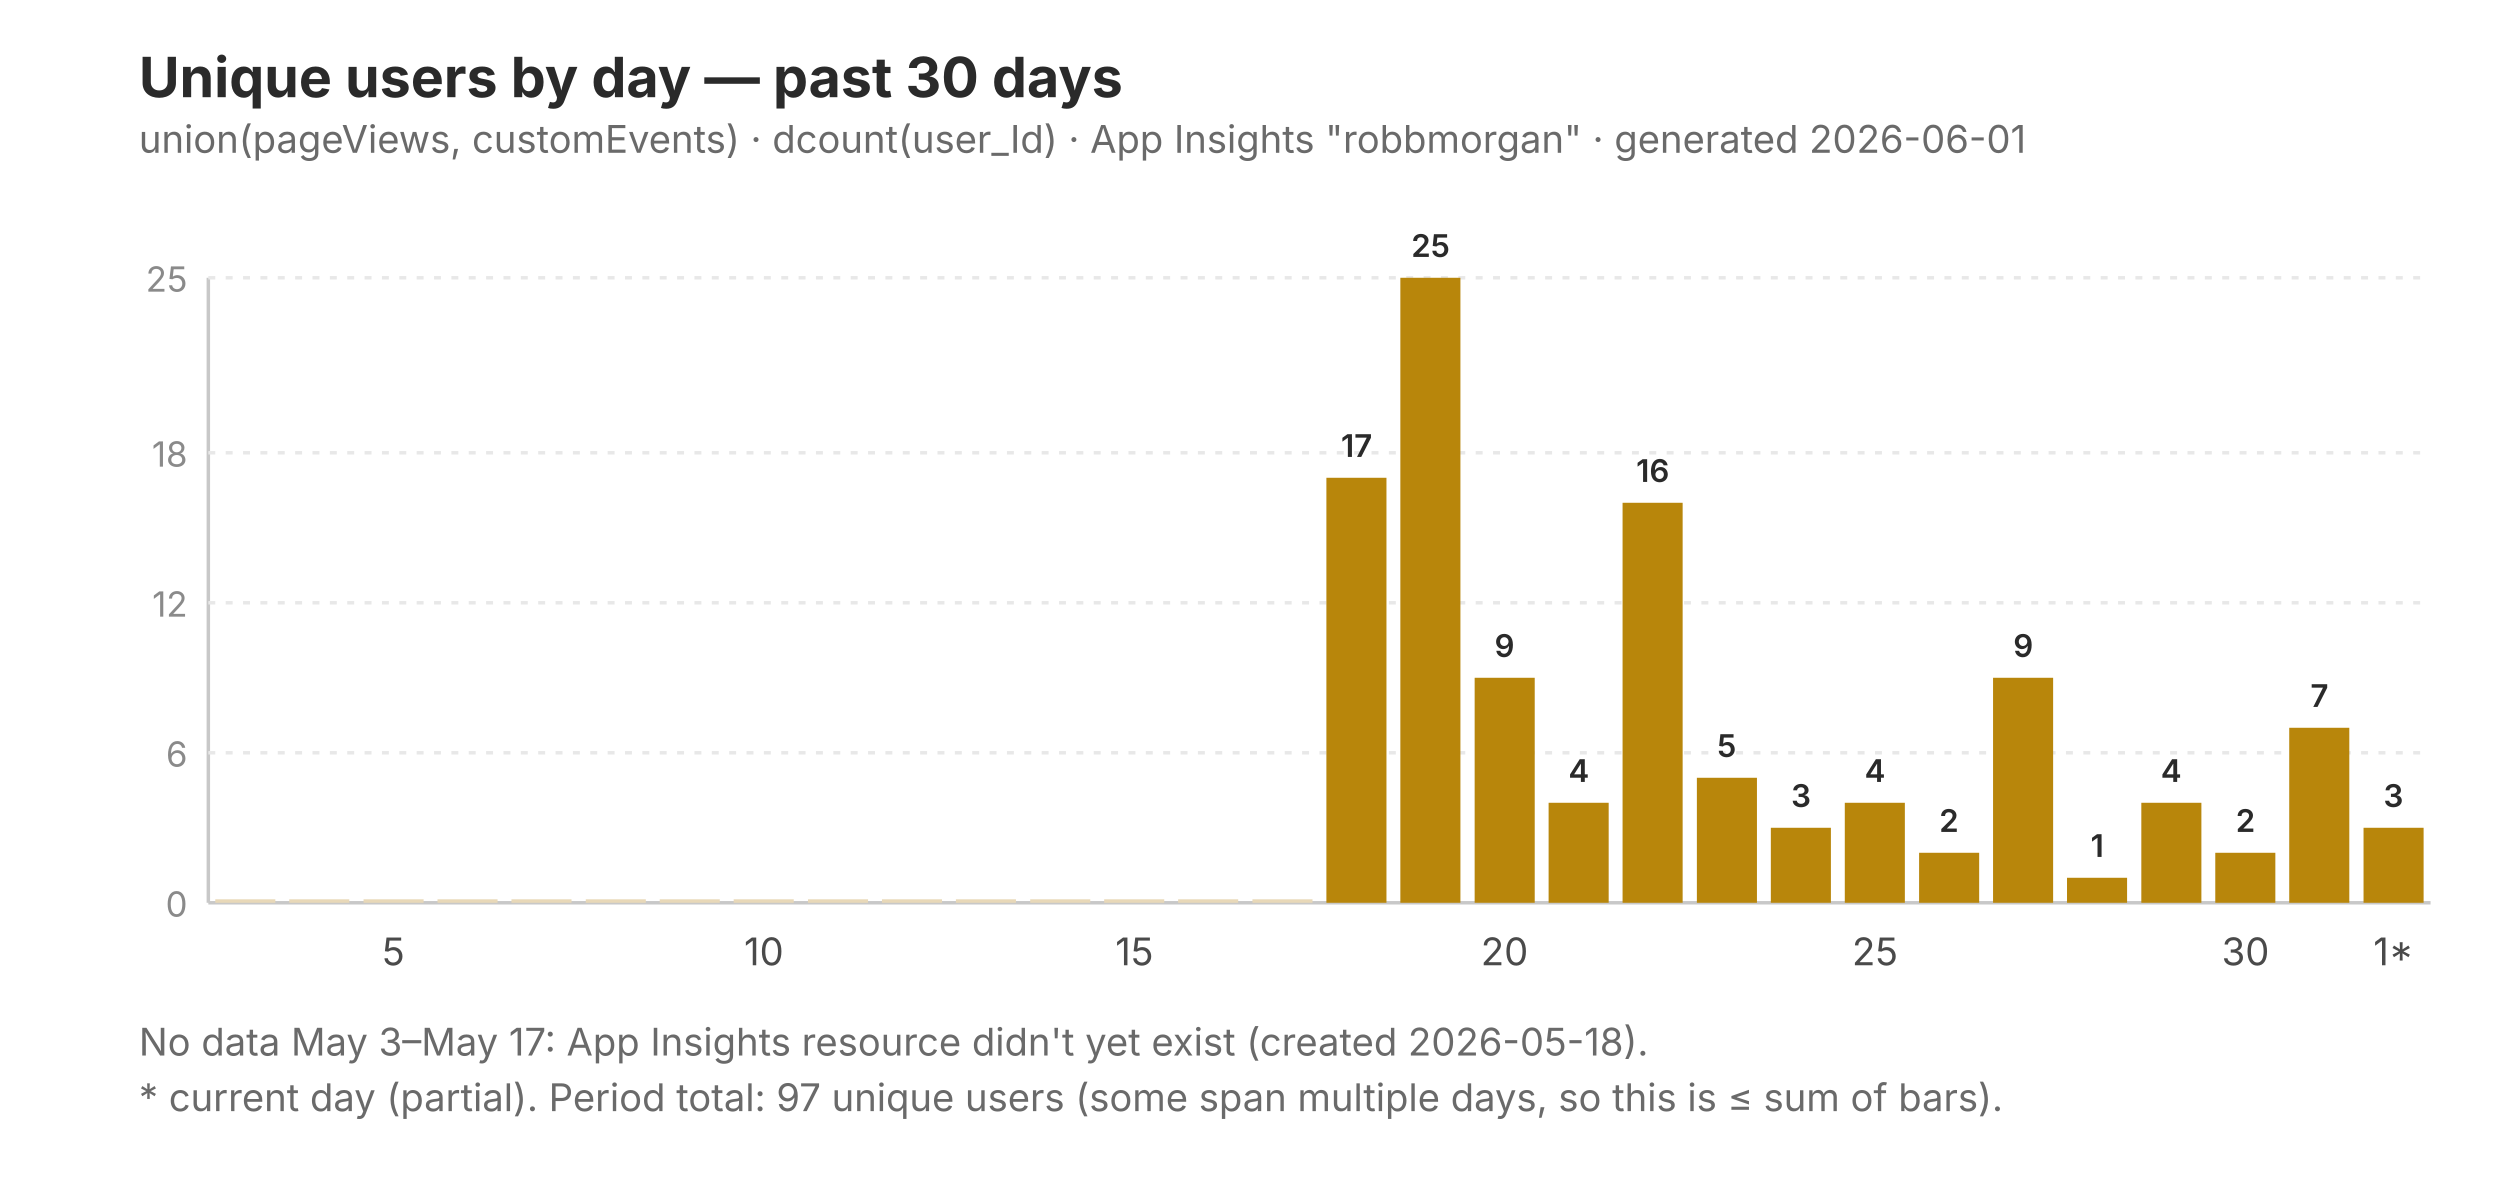
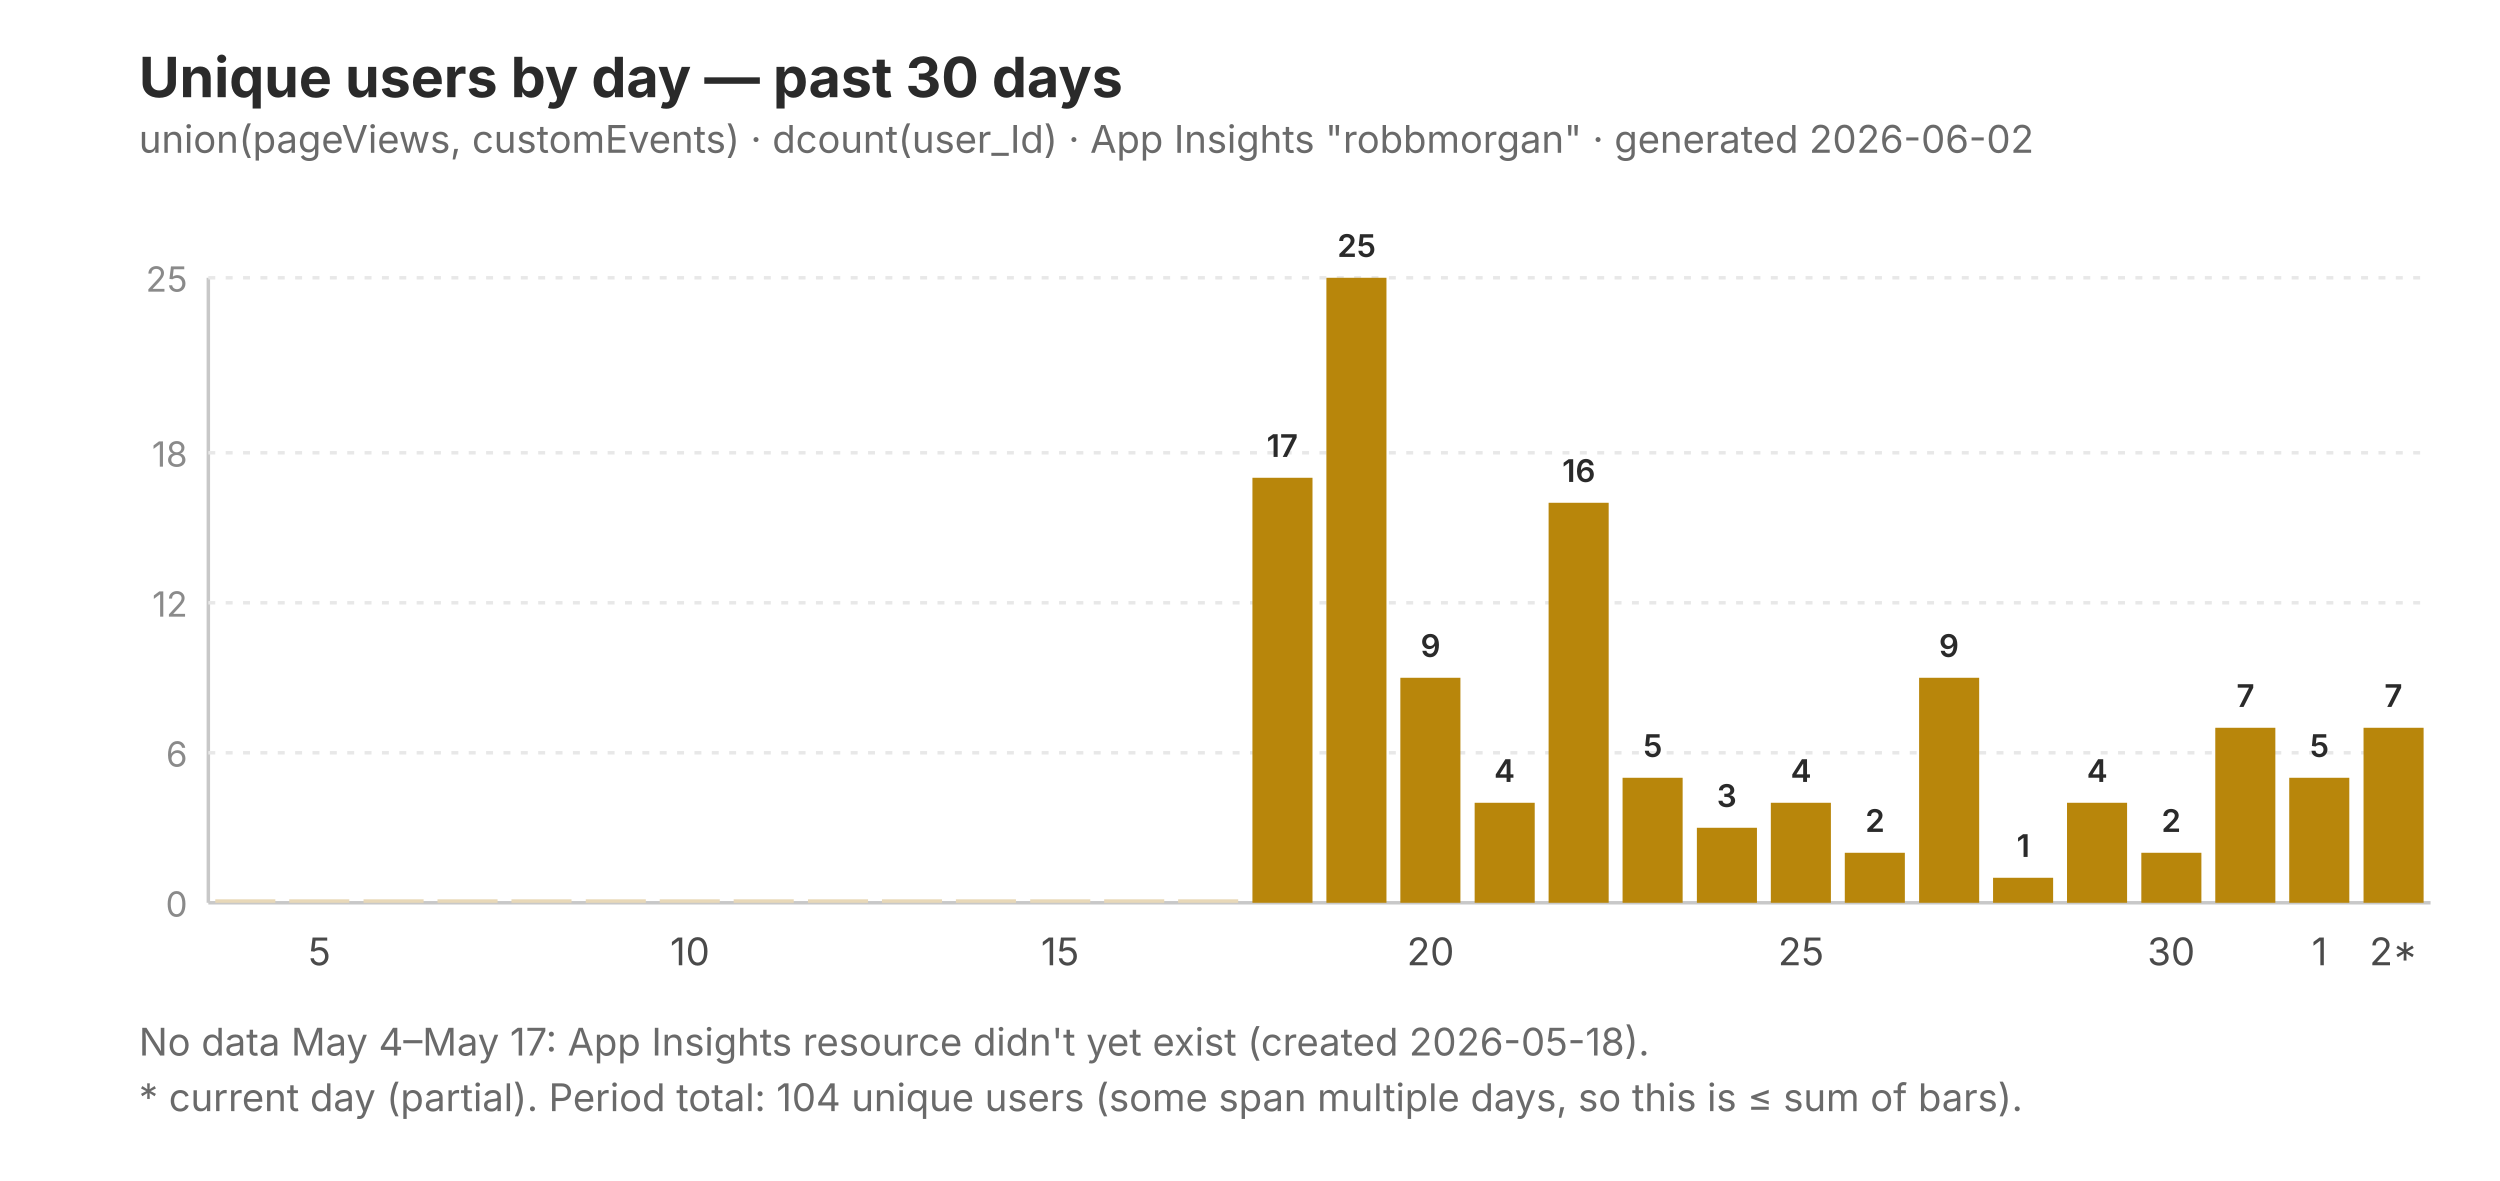
<svg xmlns="http://www.w3.org/2000/svg" viewBox="0 0 720 340" width="720" height="340" font-family="-apple-system, BlinkMacSystemFont, system-ui, sans-serif">
  <style>
    .title { font-size: 16px; font-weight: 700; fill: #2a2a2a; }
    .subtitle { font-size: 11px; fill: #6a6a6a; }
    .axis { stroke: #c8c8c8; stroke-width: 1; }
    .gridline { stroke: #e8e8e8; stroke-width: 1; stroke-dasharray: 2,3; }
    .bar { fill: #b8860b; }
    .bar-zero { fill: #e8d8b8; }
    .day-label { font-size: 11px; fill: #4a4a4a; text-anchor: middle; }
    .value-label { font-size: 11px; font-weight: 600; fill: #2a2a2a; text-anchor: middle; }
    .value-label-small { font-size: 9px; font-weight: 600; fill: #2a2a2a; text-anchor: middle; }
    .axis-label { font-size: 10px; fill: #8a8a8a; text-anchor: end; }
    .footer { font-size: 11px; fill: #6a6a6a; }
  </style>
  <text x="40" y="28" class="title">Unique users by day — past 30 days</text>
-   <text x="40" y="44" class="subtitle">union(pageViews, customEvents) · dcount(user_Id) · App Insights "robbmorgan" · generated 2026-06-01</text>
+   <text x="40" y="44" class="subtitle">union(pageViews, customEvents) · dcount(user_Id) · App Insights "robbmorgan" · generated 2026-06-02</text>
  <line x1="60" y1="260" x2="700" y2="260" class="axis" />
  <line x1="60" y1="80" x2="60" y2="260" class="axis" />
  <text x="54" y="264.0" class="axis-label">0</text>
  <line x1="60" y1="216.8" x2="700" y2="216.8" class="gridline" />
  <text x="54" y="220.8" class="axis-label">6</text>
  <line x1="60" y1="173.6" x2="700" y2="173.6" class="gridline" />
  <text x="54" y="177.6" class="axis-label">12</text>
  <line x1="60" y1="130.4" x2="700" y2="130.4" class="gridline" />
  <text x="54" y="134.4" class="axis-label">18</text>
  <line x1="60" y1="80.0" x2="700" y2="80.0" class="gridline" />
  <text x="54" y="84.0" class="axis-label">25</text>
  <rect x="62.0" y="259.0" width="17.3" height="1.0" class="bar-zero" />
  <rect x="83.3" y="259.0" width="17.3" height="1.0" class="bar-zero" />
+   <text x="92.0" y="278" class="day-label">5</text>
  <rect x="104.7" y="259.0" width="17.3" height="1.0" class="bar-zero" />
-   <text x="113.3" y="278" class="day-label">5</text>
  <rect x="126.0" y="259.0" width="17.3" height="1.0" class="bar-zero" />
  <rect x="147.3" y="259.0" width="17.3" height="1.0" class="bar-zero" />
  <rect x="168.7" y="259.0" width="17.3" height="1.0" class="bar-zero" />
  <rect x="190.0" y="259.0" width="17.3" height="1.0" class="bar-zero" />
+   <text x="198.7" y="278" class="day-label">10</text>
  <rect x="211.3" y="259.0" width="17.3" height="1.0" class="bar-zero" />
-   <text x="220.0" y="278" class="day-label">10</text>
  <rect x="232.7" y="259.0" width="17.3" height="1.0" class="bar-zero" />
  <rect x="254.0" y="259.0" width="17.3" height="1.0" class="bar-zero" />
  <rect x="275.3" y="259.0" width="17.3" height="1.0" class="bar-zero" />
  <rect x="296.7" y="259.0" width="17.3" height="1.0" class="bar-zero" />
+   <text x="305.3" y="278" class="day-label">15</text>
  <rect x="318.0" y="259.0" width="17.3" height="1.0" class="bar-zero" />
-   <text x="326.7" y="278" class="day-label">15</text>
  <rect x="339.3" y="259.0" width="17.3" height="1.0" class="bar-zero" />
-   <rect x="360.7" y="259.0" width="17.3" height="1.0" class="bar-zero" />
-   <rect x="382.0" y="137.6" width="17.3" height="122.4" class="bar" />
-   <text x="390.7" y="131.6" class="value-label-small">17</text>
-   <rect x="403.3" y="80.0" width="17.3" height="180.0" class="bar" />
-   <text x="412.0" y="74.0" class="value-label-small">25</text>
-   <rect x="424.7" y="195.2" width="17.3" height="64.8" class="bar" />
-   <text x="433.3" y="189.2" class="value-label-small">9</text>
-   <text x="433.3" y="278" class="day-label">20</text>
-   <rect x="446.0" y="231.2" width="17.3" height="28.8" class="bar" />
-   <text x="454.7" y="225.2" class="value-label-small">4</text>
-   <rect x="467.3" y="144.8" width="17.3" height="115.2" class="bar" />
-   <text x="476.0" y="138.8" class="value-label-small">16</text>
-   <rect x="488.7" y="224.0" width="17.3" height="36.0" class="bar" />
-   <text x="497.3" y="218.0" class="value-label-small">5</text>
-   <rect x="510.0" y="238.4" width="17.3" height="21.6" class="bar" />
-   <text x="518.7" y="232.4" class="value-label-small">3</text>
-   <rect x="531.3" y="231.2" width="17.3" height="28.8" class="bar" />
-   <text x="540.0" y="225.2" class="value-label-small">4</text>
-   <text x="540.0" y="278" class="day-label">25</text>
-   <rect x="552.7" y="245.6" width="17.3" height="14.4" class="bar" />
-   <text x="561.3" y="239.6" class="value-label-small">2</text>
-   <rect x="574.0" y="195.2" width="17.3" height="64.8" class="bar" />
-   <text x="582.7" y="189.2" class="value-label-small">9</text>
-   <rect x="595.3" y="252.8" width="17.3" height="7.2" class="bar" />
-   <text x="604.0" y="246.8" class="value-label-small">1</text>
-   <rect x="616.7" y="231.2" width="17.3" height="28.8" class="bar" />
-   <text x="625.3" y="225.2" class="value-label-small">4</text>
-   <rect x="638.0" y="245.6" width="17.3" height="14.4" class="bar" />
-   <text x="646.7" y="239.6" class="value-label-small">2</text>
-   <text x="646.7" y="278" class="day-label">30</text>
-   <rect x="659.3" y="209.6" width="17.3" height="50.4" class="bar" />
-   <text x="668.0" y="203.6" class="value-label-small">7</text>
-   <rect x="680.7" y="238.4" width="17.3" height="21.6" class="bar" />
-   <text x="689.3" y="232.4" class="value-label-small">3</text>
-   <text x="689.3" y="278" class="day-label">1*</text>
-   <text x="40" y="304" class="footer">No data May 3–May 17: App Insights resource didn't yet exist (created 2026-05-18).</text>
-   <text x="40" y="320" class="footer">* current day (partial). Period total: 97 unique users (some span multiple days, so this is ≤ sum of bars).</text>
+   <rect x="360.7" y="137.6" width="17.3" height="122.4" class="bar" />
+   <text x="369.3" y="131.6" class="value-label-small">17</text>
+   <rect x="382.0" y="80.0" width="17.3" height="180.0" class="bar" />
+   <text x="390.7" y="74.0" class="value-label-small">25</text>
+   <rect x="403.3" y="195.2" width="17.3" height="64.8" class="bar" />
+   <text x="412.0" y="189.2" class="value-label-small">9</text>
+   <text x="412.0" y="278" class="day-label">20</text>
+   <rect x="424.7" y="231.2" width="17.3" height="28.8" class="bar" />
+   <text x="433.3" y="225.2" class="value-label-small">4</text>
+   <rect x="446.0" y="144.8" width="17.3" height="115.2" class="bar" />
+   <text x="454.7" y="138.8" class="value-label-small">16</text>
+   <rect x="467.3" y="224.0" width="17.3" height="36.0" class="bar" />
+   <text x="476.0" y="218.0" class="value-label-small">5</text>
+   <rect x="488.7" y="238.4" width="17.3" height="21.6" class="bar" />
+   <text x="497.3" y="232.4" class="value-label-small">3</text>
+   <rect x="510.0" y="231.2" width="17.3" height="28.8" class="bar" />
+   <text x="518.7" y="225.2" class="value-label-small">4</text>
+   <text x="518.7" y="278" class="day-label">25</text>
+   <rect x="531.3" y="245.6" width="17.3" height="14.4" class="bar" />
+   <text x="540.0" y="239.6" class="value-label-small">2</text>
+   <rect x="552.7" y="195.2" width="17.3" height="64.8" class="bar" />
+   <text x="561.3" y="189.2" class="value-label-small">9</text>
+   <rect x="574.0" y="252.8" width="17.3" height="7.2" class="bar" />
+   <text x="582.7" y="246.8" class="value-label-small">1</text>
+   <rect x="595.3" y="231.2" width="17.3" height="28.8" class="bar" />
+   <text x="604.0" y="225.2" class="value-label-small">4</text>
+   <rect x="616.7" y="245.6" width="17.3" height="14.4" class="bar" />
+   <text x="625.3" y="239.6" class="value-label-small">2</text>
+   <text x="625.3" y="278" class="day-label">30</text>
+   <rect x="638.0" y="209.6" width="17.3" height="50.4" class="bar" />
+   <text x="646.7" y="203.6" class="value-label-small">7</text>
+   <rect x="659.3" y="224.0" width="17.3" height="36.0" class="bar" />
+   <text x="668.0" y="218.0" class="value-label-small">5</text>
+   <text x="668.0" y="278" class="day-label">1</text>
+   <rect x="680.7" y="209.6" width="17.3" height="50.4" class="bar" />
+   <text x="689.3" y="203.6" class="value-label-small">7</text>
+   <text x="689.3" y="278" class="day-label">2*</text>
+   <text x="40" y="304" class="footer">No data May 4–May 17: App Insights resource didn't yet exist (created 2026-05-18).</text>
+   <text x="40" y="320" class="footer">* current day (partial). Period total: 104 unique users (some span multiple days, so this is ≤ sum of bars).</text>
</svg>
